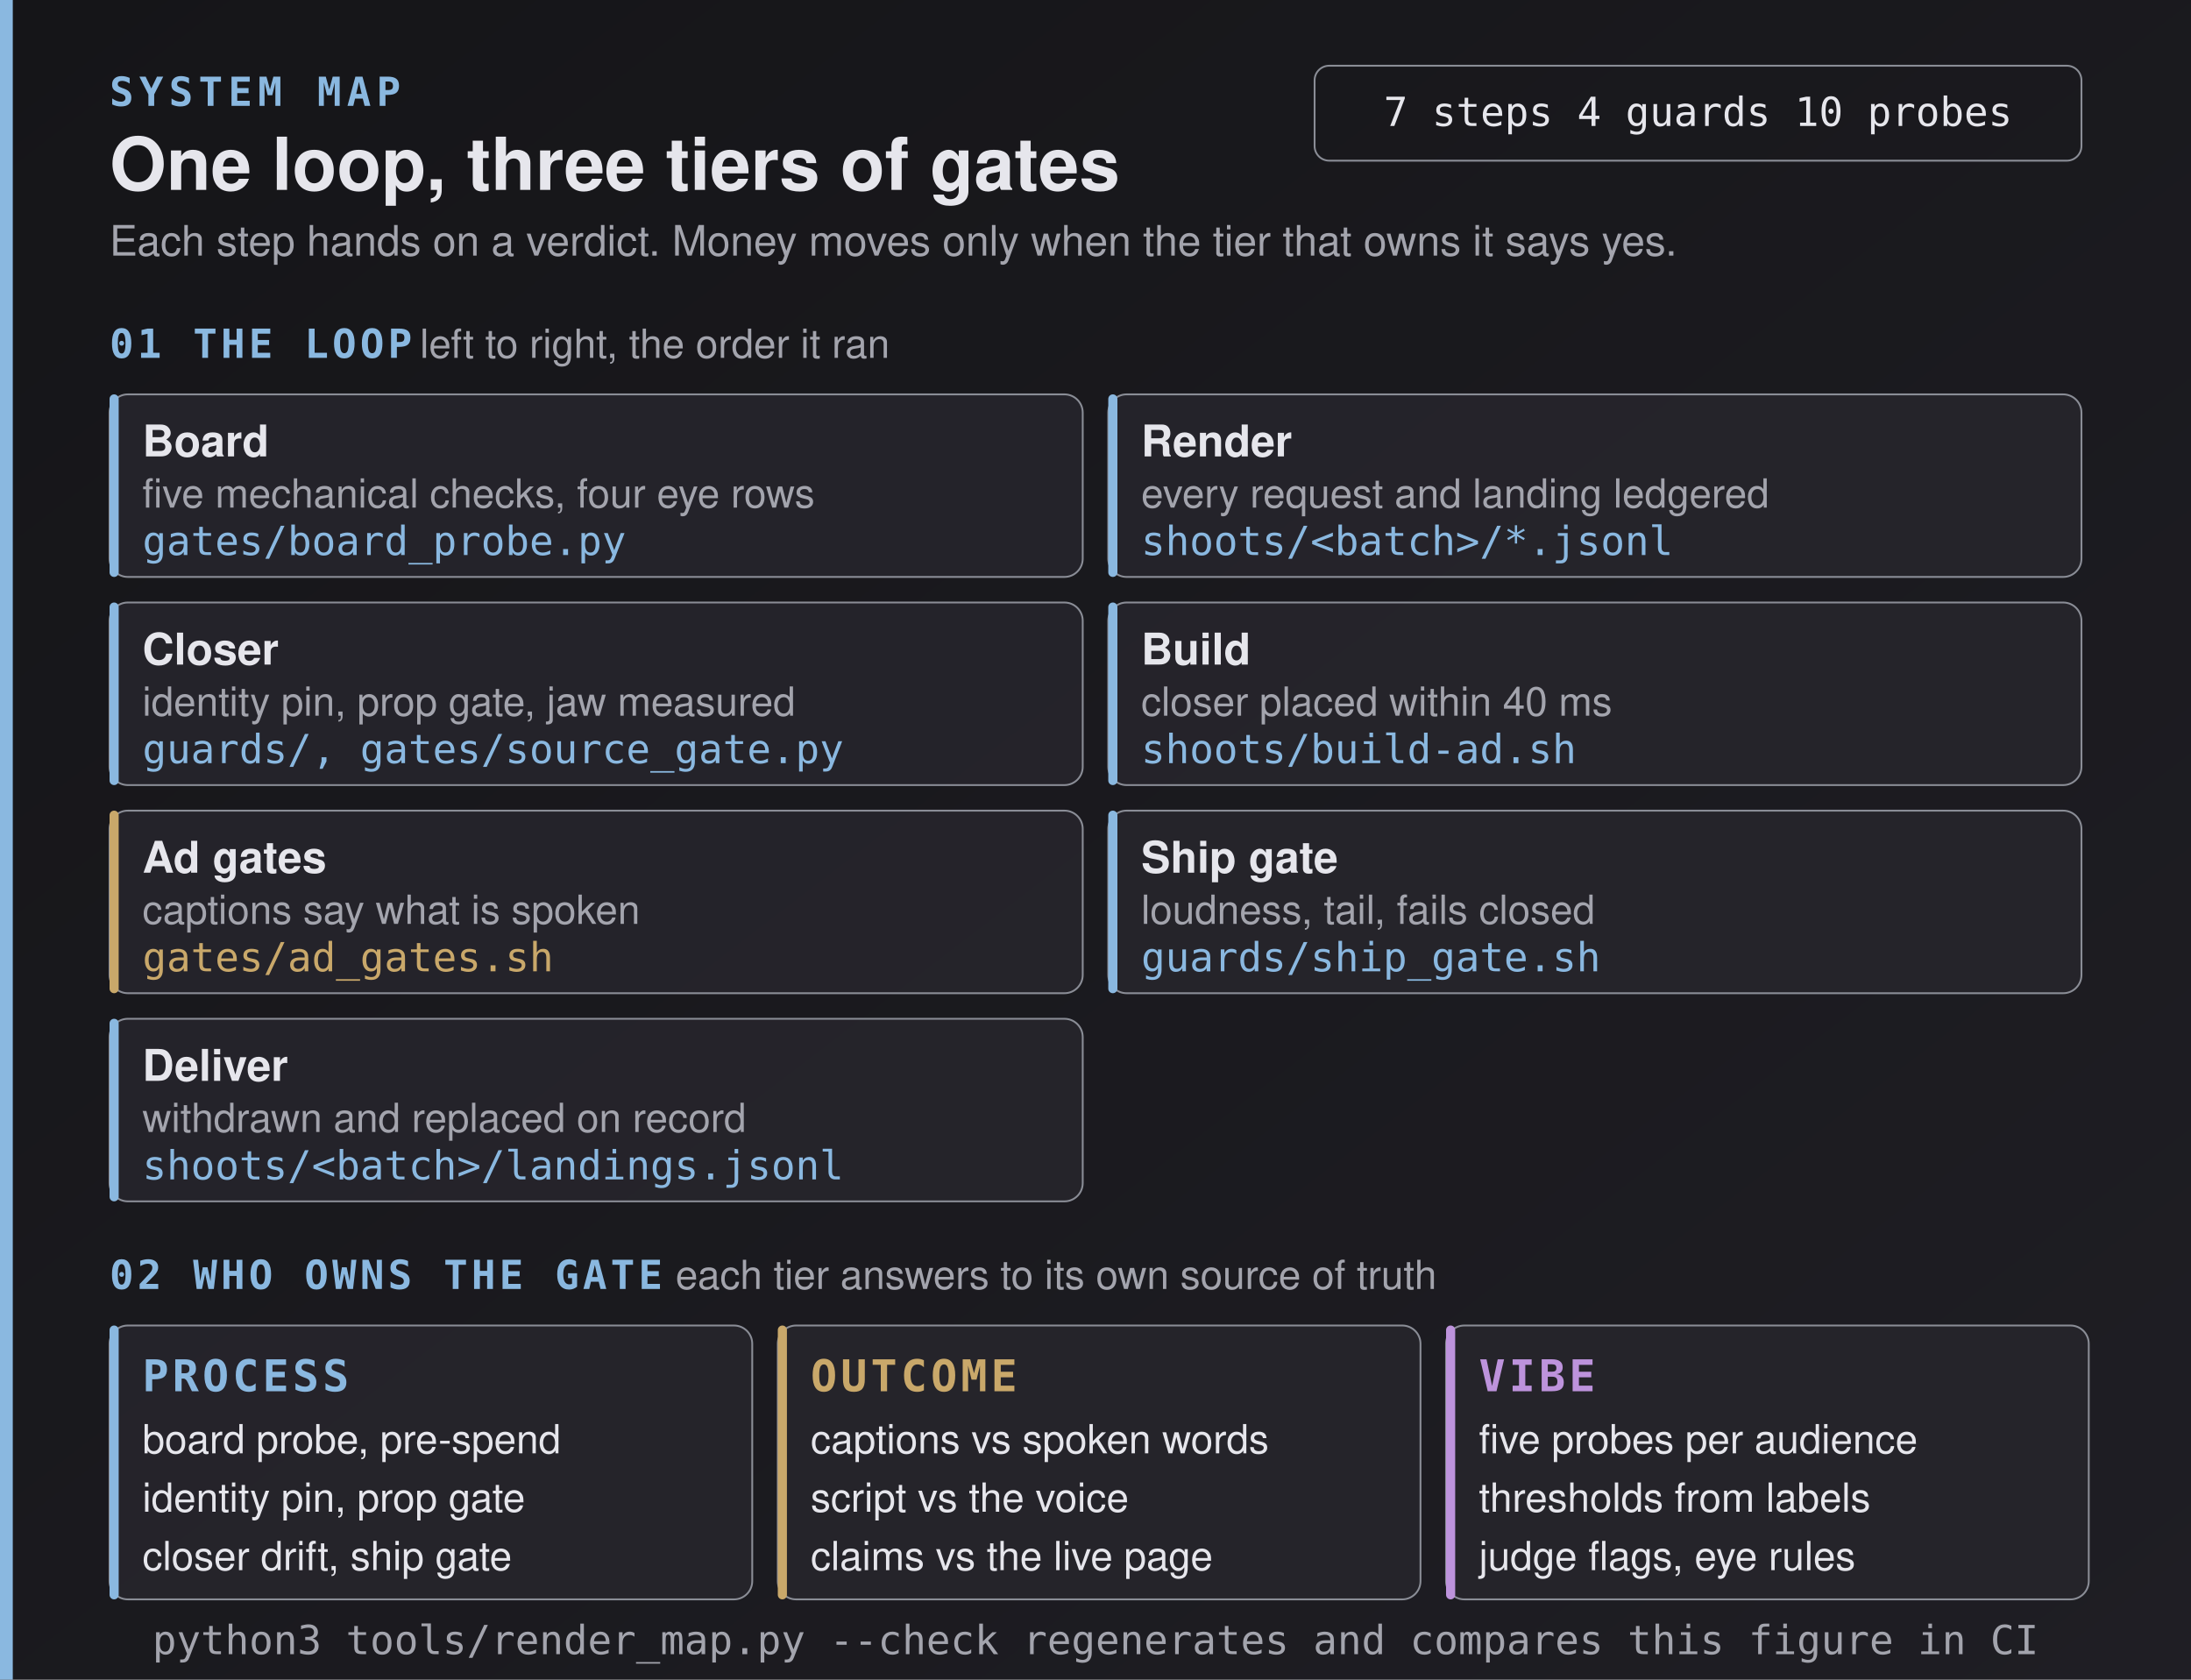
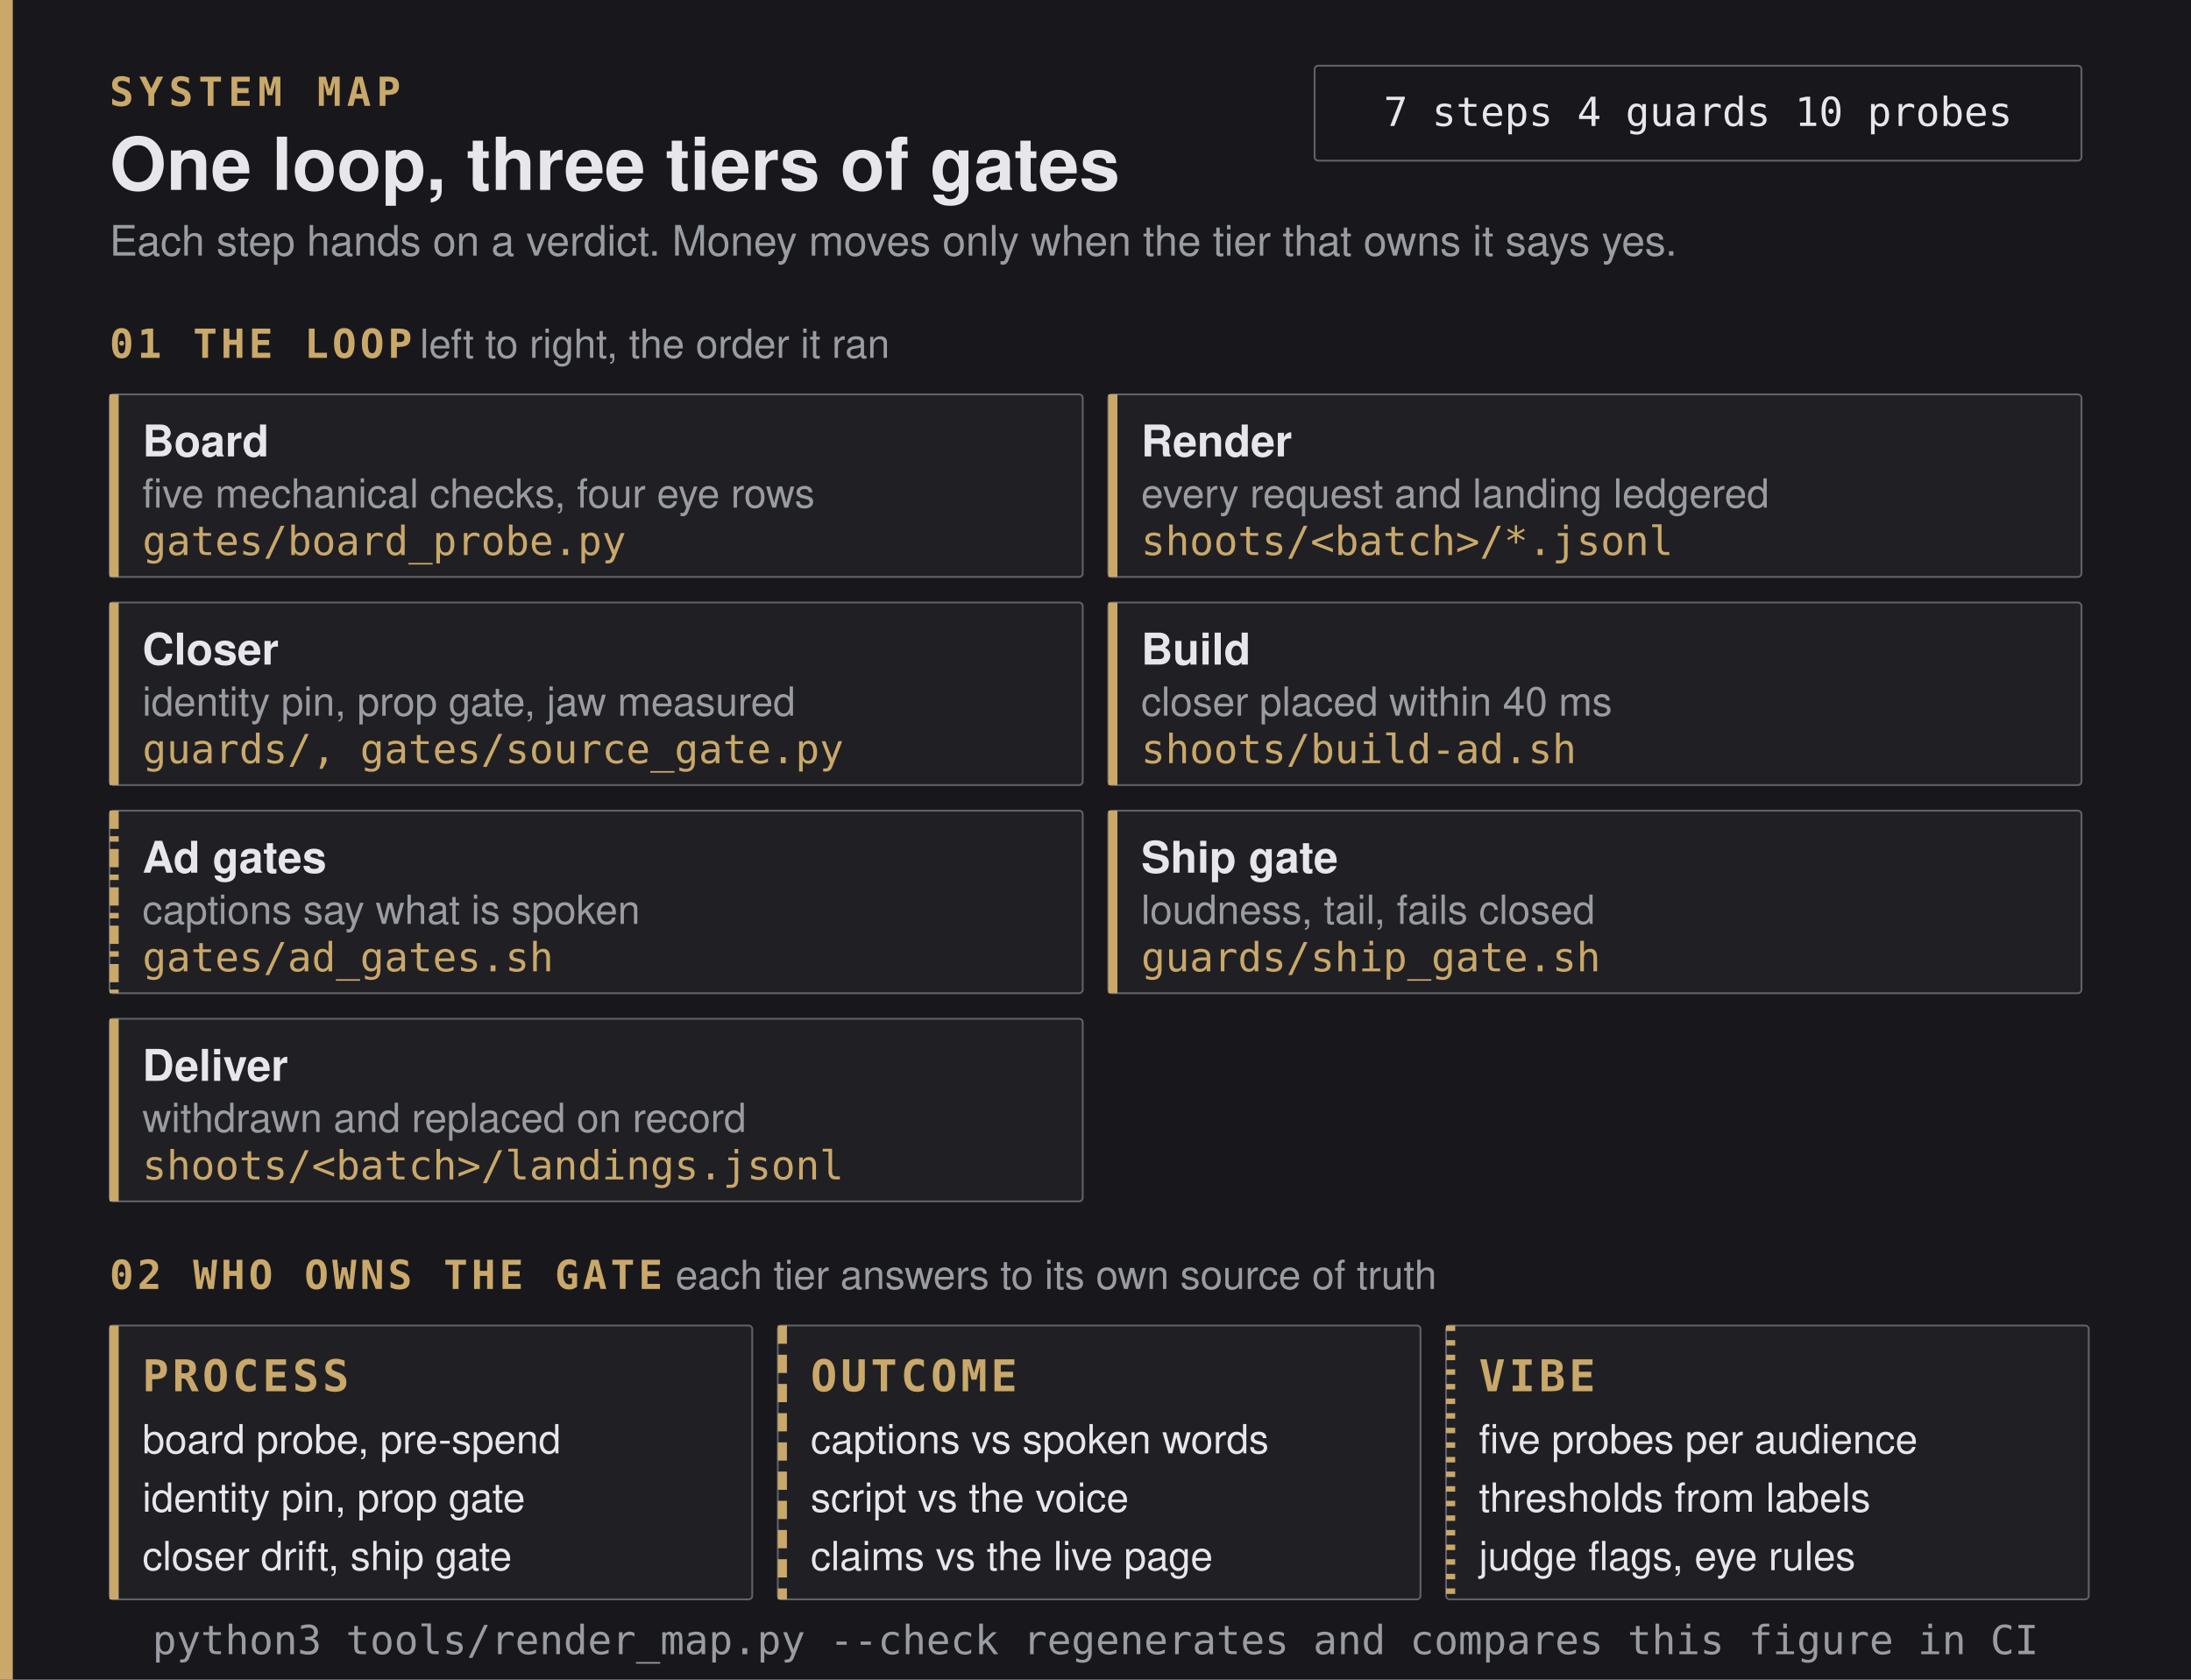
<svg xmlns="http://www.w3.org/2000/svg" width="1200" height="920" viewBox="0 0 1200 920" role="img" aria-label="System map: one loop of seven steps, board, render, closer, build, ad gates, ship gate, deliver, and the three tiers of evals that own the gates at each step.">
  <defs>
    <linearGradient id="bg" x1="0" y1="0" x2="1" y2="1">
-       <stop offset="0%" stop-color="#151518" />
-       <stop offset="100%" stop-color="#1f1e24" />
+       <stop offset="0%" stop-color="#18181c" />
+       <stop offset="100%" stop-color="#18181c" />
    </linearGradient>
  </defs>
  <rect width="1200" height="920" fill="url(#bg)" />
-   <rect x="0" y="0" width="7" height="920" fill="#8ab8e0" />
-   <text x="60" y="58" text-anchor="start" font-family="ui-monospace,SFMono-Regular,Menlo,monospace" font-size="22" font-weight="700" letter-spacing="3" fill="#8ab8e0">SYSTEM MAP</text>
+   <rect x="0" y="0" width="7" height="920" fill="#c9a86a" />
+   <text x="60" y="58" text-anchor="start" font-family="ui-monospace,SFMono-Regular,Menlo,monospace" font-size="22" font-weight="700" letter-spacing="3" fill="#c9a86a">SYSTEM MAP</text>
  <text x="60" y="104" text-anchor="start" font-family="-apple-system,BlinkMacSystemFont,'Segoe UI',Helvetica,Arial,sans-serif" font-size="40" font-weight="700" fill="#e6e6ec">One loop, three tiers of gates</text>
-   <text x="60" y="140" text-anchor="start" font-family="-apple-system,BlinkMacSystemFont,'Segoe UI',Helvetica,Arial,sans-serif" font-size="23" fill="#a3a4ad">Each step hands on a verdict. Money moves only when the tier that owns it says yes.</text>
-   <rect x="720" y="36" width="420" height="52" rx="8" fill="none" stroke="#8a8d96" />
+   <text x="60" y="140" text-anchor="start" font-family="-apple-system,BlinkMacSystemFont,'Segoe UI',Helvetica,Arial,sans-serif" font-size="23" fill="#9a9ca3">Each step hands on a verdict. Money moves only when the tier that owns it says yes.</text>
+   <rect x="720" y="36" width="420" height="52" rx="2" fill="none" stroke="#5f626a" />
  <text x="930" y="69" text-anchor="middle" font-family="ui-monospace,SFMono-Regular,Menlo,monospace" font-size="22" fill="#e6e6ec">7 steps  4 guards  10 probes</text>
-   <text x="60" y="196" text-anchor="start" font-family="ui-monospace,SFMono-Regular,Menlo,monospace" font-size="22" font-weight="700" letter-spacing="2" fill="#8ab8e0">01  THE LOOP</text>
-   <text x="230" y="196" text-anchor="start" font-family="-apple-system,BlinkMacSystemFont,'Segoe UI',Helvetica,Arial,sans-serif" font-size="22" fill="#a3a4ad">left to right, the order it ran</text>
-   <rect x="60" y="216" width="533" height="100" rx="10" fill="#26252c" fill-opacity=".9" stroke="#8a8d96" />
-   <rect x="60" y="216" width="5" height="100" rx="2.5" fill="#8ab8e0" />
+   <text x="60" y="196" text-anchor="start" font-family="ui-monospace,SFMono-Regular,Menlo,monospace" font-size="22" font-weight="700" letter-spacing="2" fill="#c9a86a">01  THE LOOP</text>
+   <text x="230" y="196" text-anchor="start" font-family="-apple-system,BlinkMacSystemFont,'Segoe UI',Helvetica,Arial,sans-serif" font-size="22" fill="#9a9ca3">left to right, the order it ran</text>
+   <rect x="60" y="216" width="533" height="100" rx="2" fill="#202024" fill-opacity="1" stroke="#5f626a" />
+   <line x1="62.5" y1="216" x2="62.5" y2="316" stroke="#c9a86a" stroke-width="5" />
  <text x="78" y="250" text-anchor="start" font-family="-apple-system,BlinkMacSystemFont,'Segoe UI',Helvetica,Arial,sans-serif" font-size="24" font-weight="700" fill="#e6e6ec">Board</text>
-   <text x="78" y="278" text-anchor="start" font-family="-apple-system,BlinkMacSystemFont,'Segoe UI',Helvetica,Arial,sans-serif" font-size="22" fill="#a3a4ad">five mechanical checks, four eye rows</text>
-   <text x="78" y="304" text-anchor="start" font-family="ui-monospace,SFMono-Regular,Menlo,monospace" font-size="22" fill="#8ab8e0">gates/board_probe.py</text>
-   <rect x="607" y="216" width="533" height="100" rx="10" fill="#26252c" fill-opacity=".9" stroke="#8a8d96" />
-   <rect x="607" y="216" width="5" height="100" rx="2.5" fill="#8ab8e0" />
+   <text x="78" y="278" text-anchor="start" font-family="-apple-system,BlinkMacSystemFont,'Segoe UI',Helvetica,Arial,sans-serif" font-size="22" fill="#9a9ca3">five mechanical checks, four eye rows</text>
+   <text x="78" y="304" text-anchor="start" font-family="ui-monospace,SFMono-Regular,Menlo,monospace" font-size="22" fill="#c9a86a">gates/board_probe.py</text>
+   <rect x="607" y="216" width="533" height="100" rx="2" fill="#202024" fill-opacity="1" stroke="#5f626a" />
+   <line x1="609.5" y1="216" x2="609.5" y2="316" stroke="#c9a86a" stroke-width="5" />
  <text x="625" y="250" text-anchor="start" font-family="-apple-system,BlinkMacSystemFont,'Segoe UI',Helvetica,Arial,sans-serif" font-size="24" font-weight="700" fill="#e6e6ec">Render</text>
-   <text x="625" y="278" text-anchor="start" font-family="-apple-system,BlinkMacSystemFont,'Segoe UI',Helvetica,Arial,sans-serif" font-size="22" fill="#a3a4ad">every request and landing ledgered</text>
-   <text x="625" y="304" text-anchor="start" font-family="ui-monospace,SFMono-Regular,Menlo,monospace" font-size="22" fill="#8ab8e0">shoots/&lt;batch&gt;/*.jsonl</text>
-   <rect x="60" y="330" width="533" height="100" rx="10" fill="#26252c" fill-opacity=".9" stroke="#8a8d96" />
-   <rect x="60" y="330" width="5" height="100" rx="2.5" fill="#8ab8e0" />
+   <text x="625" y="278" text-anchor="start" font-family="-apple-system,BlinkMacSystemFont,'Segoe UI',Helvetica,Arial,sans-serif" font-size="22" fill="#9a9ca3">every request and landing ledgered</text>
+   <text x="625" y="304" text-anchor="start" font-family="ui-monospace,SFMono-Regular,Menlo,monospace" font-size="22" fill="#c9a86a">shoots/&lt;batch&gt;/*.jsonl</text>
+   <rect x="60" y="330" width="533" height="100" rx="2" fill="#202024" fill-opacity="1" stroke="#5f626a" />
+   <line x1="62.5" y1="330" x2="62.5" y2="430" stroke="#c9a86a" stroke-width="5" />
  <text x="78" y="364" text-anchor="start" font-family="-apple-system,BlinkMacSystemFont,'Segoe UI',Helvetica,Arial,sans-serif" font-size="24" font-weight="700" fill="#e6e6ec">Closer</text>
-   <text x="78" y="392" text-anchor="start" font-family="-apple-system,BlinkMacSystemFont,'Segoe UI',Helvetica,Arial,sans-serif" font-size="22" fill="#a3a4ad">identity pin, prop gate, jaw measured</text>
-   <text x="78" y="418" text-anchor="start" font-family="ui-monospace,SFMono-Regular,Menlo,monospace" font-size="22" fill="#8ab8e0">guards/, gates/source_gate.py</text>
-   <rect x="607" y="330" width="533" height="100" rx="10" fill="#26252c" fill-opacity=".9" stroke="#8a8d96" />
-   <rect x="607" y="330" width="5" height="100" rx="2.5" fill="#8ab8e0" />
+   <text x="78" y="392" text-anchor="start" font-family="-apple-system,BlinkMacSystemFont,'Segoe UI',Helvetica,Arial,sans-serif" font-size="22" fill="#9a9ca3">identity pin, prop gate, jaw measured</text>
+   <text x="78" y="418" text-anchor="start" font-family="ui-monospace,SFMono-Regular,Menlo,monospace" font-size="22" fill="#c9a86a">guards/, gates/source_gate.py</text>
+   <rect x="607" y="330" width="533" height="100" rx="2" fill="#202024" fill-opacity="1" stroke="#5f626a" />
+   <line x1="609.5" y1="330" x2="609.5" y2="430" stroke="#c9a86a" stroke-width="5" />
  <text x="625" y="364" text-anchor="start" font-family="-apple-system,BlinkMacSystemFont,'Segoe UI',Helvetica,Arial,sans-serif" font-size="24" font-weight="700" fill="#e6e6ec">Build</text>
-   <text x="625" y="392" text-anchor="start" font-family="-apple-system,BlinkMacSystemFont,'Segoe UI',Helvetica,Arial,sans-serif" font-size="22" fill="#a3a4ad">closer placed within 40 ms</text>
-   <text x="625" y="418" text-anchor="start" font-family="ui-monospace,SFMono-Regular,Menlo,monospace" font-size="22" fill="#8ab8e0">shoots/build-ad.sh</text>
-   <rect x="60" y="444" width="533" height="100" rx="10" fill="#26252c" fill-opacity=".9" stroke="#8a8d96" />
-   <rect x="60" y="444" width="5" height="100" rx="2.5" fill="#c9a86a" />
+   <text x="625" y="392" text-anchor="start" font-family="-apple-system,BlinkMacSystemFont,'Segoe UI',Helvetica,Arial,sans-serif" font-size="22" fill="#9a9ca3">closer placed within 40 ms</text>
+   <text x="625" y="418" text-anchor="start" font-family="ui-monospace,SFMono-Regular,Menlo,monospace" font-size="22" fill="#c9a86a">shoots/build-ad.sh</text>
+   <rect x="60" y="444" width="533" height="100" rx="2" fill="#202024" fill-opacity="1" stroke="#5f626a" />
+   <line x1="62.5" y1="444" x2="62.5" y2="544" stroke="#c9a86a" stroke-width="5" stroke-dasharray="10 4 3 4" />
  <text x="78" y="478" text-anchor="start" font-family="-apple-system,BlinkMacSystemFont,'Segoe UI',Helvetica,Arial,sans-serif" font-size="24" font-weight="700" fill="#e6e6ec">Ad gates</text>
-   <text x="78" y="506" text-anchor="start" font-family="-apple-system,BlinkMacSystemFont,'Segoe UI',Helvetica,Arial,sans-serif" font-size="22" fill="#a3a4ad">captions say what is spoken</text>
+   <text x="78" y="506" text-anchor="start" font-family="-apple-system,BlinkMacSystemFont,'Segoe UI',Helvetica,Arial,sans-serif" font-size="22" fill="#9a9ca3">captions say what is spoken</text>
  <text x="78" y="532" text-anchor="start" font-family="ui-monospace,SFMono-Regular,Menlo,monospace" font-size="22" fill="#c9a86a">gates/ad_gates.sh</text>
-   <rect x="607" y="444" width="533" height="100" rx="10" fill="#26252c" fill-opacity=".9" stroke="#8a8d96" />
-   <rect x="607" y="444" width="5" height="100" rx="2.5" fill="#8ab8e0" />
+   <rect x="607" y="444" width="533" height="100" rx="2" fill="#202024" fill-opacity="1" stroke="#5f626a" />
+   <line x1="609.5" y1="444" x2="609.5" y2="544" stroke="#c9a86a" stroke-width="5" />
  <text x="625" y="478" text-anchor="start" font-family="-apple-system,BlinkMacSystemFont,'Segoe UI',Helvetica,Arial,sans-serif" font-size="24" font-weight="700" fill="#e6e6ec">Ship gate</text>
-   <text x="625" y="506" text-anchor="start" font-family="-apple-system,BlinkMacSystemFont,'Segoe UI',Helvetica,Arial,sans-serif" font-size="22" fill="#a3a4ad">loudness, tail, fails closed</text>
-   <text x="625" y="532" text-anchor="start" font-family="ui-monospace,SFMono-Regular,Menlo,monospace" font-size="22" fill="#8ab8e0">guards/ship_gate.sh</text>
-   <rect x="60" y="558" width="533" height="100" rx="10" fill="#26252c" fill-opacity=".9" stroke="#8a8d96" />
-   <rect x="60" y="558" width="5" height="100" rx="2.5" fill="#8ab8e0" />
+   <text x="625" y="506" text-anchor="start" font-family="-apple-system,BlinkMacSystemFont,'Segoe UI',Helvetica,Arial,sans-serif" font-size="22" fill="#9a9ca3">loudness, tail, fails closed</text>
+   <text x="625" y="532" text-anchor="start" font-family="ui-monospace,SFMono-Regular,Menlo,monospace" font-size="22" fill="#c9a86a">guards/ship_gate.sh</text>
+   <rect x="60" y="558" width="533" height="100" rx="2" fill="#202024" fill-opacity="1" stroke="#5f626a" />
+   <line x1="62.5" y1="558" x2="62.5" y2="658" stroke="#c9a86a" stroke-width="5" />
  <text x="78" y="592" text-anchor="start" font-family="-apple-system,BlinkMacSystemFont,'Segoe UI',Helvetica,Arial,sans-serif" font-size="24" font-weight="700" fill="#e6e6ec">Deliver</text>
-   <text x="78" y="620" text-anchor="start" font-family="-apple-system,BlinkMacSystemFont,'Segoe UI',Helvetica,Arial,sans-serif" font-size="22" fill="#a3a4ad">withdrawn and replaced on record</text>
-   <text x="78" y="646" text-anchor="start" font-family="ui-monospace,SFMono-Regular,Menlo,monospace" font-size="22" fill="#8ab8e0">shoots/&lt;batch&gt;/landings.jsonl</text>
-   <text x="60" y="706" text-anchor="start" font-family="ui-monospace,SFMono-Regular,Menlo,monospace" font-size="22" font-weight="700" letter-spacing="2" fill="#8ab8e0">02  WHO OWNS THE GATE</text>
-   <text x="370" y="706" text-anchor="start" font-family="-apple-system,BlinkMacSystemFont,'Segoe UI',Helvetica,Arial,sans-serif" font-size="22" fill="#a3a4ad">each tier answers to its own source of truth</text>
-   <rect x="60" y="726" width="352" height="150" rx="10" fill="#26252c" fill-opacity=".9" stroke="#8a8d96" />
-   <rect x="60" y="726" width="5" height="150" rx="2.5" fill="#8ab8e0" />
-   <text x="78" y="762" text-anchor="start" font-family="ui-monospace,SFMono-Regular,Menlo,monospace" font-size="24" font-weight="700" letter-spacing="2" fill="#8ab8e0">PROCESS</text>
+   <text x="78" y="620" text-anchor="start" font-family="-apple-system,BlinkMacSystemFont,'Segoe UI',Helvetica,Arial,sans-serif" font-size="22" fill="#9a9ca3">withdrawn and replaced on record</text>
+   <text x="78" y="646" text-anchor="start" font-family="ui-monospace,SFMono-Regular,Menlo,monospace" font-size="22" fill="#c9a86a">shoots/&lt;batch&gt;/landings.jsonl</text>
+   <text x="60" y="706" text-anchor="start" font-family="ui-monospace,SFMono-Regular,Menlo,monospace" font-size="22" font-weight="700" letter-spacing="2" fill="#c9a86a">02  WHO OWNS THE GATE</text>
+   <text x="370" y="706" text-anchor="start" font-family="-apple-system,BlinkMacSystemFont,'Segoe UI',Helvetica,Arial,sans-serif" font-size="22" fill="#9a9ca3">each tier answers to its own source of truth</text>
+   <rect x="60" y="726" width="352" height="150" rx="2" fill="#202024" fill-opacity="1" stroke="#5f626a" />
+   <line x1="62.5" y1="726" x2="62.5" y2="876" stroke="#c9a86a" stroke-width="5" />
+   <text x="78" y="762" text-anchor="start" font-family="ui-monospace,SFMono-Regular,Menlo,monospace" font-size="24" font-weight="700" letter-spacing="2" fill="#c9a86a">PROCESS</text>
  <text x="78" y="796" text-anchor="start" font-family="-apple-system,BlinkMacSystemFont,'Segoe UI',Helvetica,Arial,sans-serif" font-size="22" fill="#e6e6ec">board probe, pre-spend</text>
  <text x="78" y="828" text-anchor="start" font-family="-apple-system,BlinkMacSystemFont,'Segoe UI',Helvetica,Arial,sans-serif" font-size="22" fill="#e6e6ec">identity pin, prop gate</text>
  <text x="78" y="860" text-anchor="start" font-family="-apple-system,BlinkMacSystemFont,'Segoe UI',Helvetica,Arial,sans-serif" font-size="22" fill="#e6e6ec">closer drift, ship gate</text>
-   <rect x="426" y="726" width="352" height="150" rx="10" fill="#26252c" fill-opacity=".9" stroke="#8a8d96" />
-   <rect x="426" y="726" width="5" height="150" rx="2.5" fill="#c9a86a" />
+   <rect x="426" y="726" width="352" height="150" rx="2" fill="#202024" fill-opacity="1" stroke="#5f626a" />
+   <line x1="428.5" y1="726" x2="428.5" y2="876" stroke="#c9a86a" stroke-width="5" stroke-dasharray="10 6" />
  <text x="444" y="762" text-anchor="start" font-family="ui-monospace,SFMono-Regular,Menlo,monospace" font-size="24" font-weight="700" letter-spacing="2" fill="#c9a86a">OUTCOME</text>
  <text x="444" y="796" text-anchor="start" font-family="-apple-system,BlinkMacSystemFont,'Segoe UI',Helvetica,Arial,sans-serif" font-size="22" fill="#e6e6ec">captions vs spoken words</text>
  <text x="444" y="828" text-anchor="start" font-family="-apple-system,BlinkMacSystemFont,'Segoe UI',Helvetica,Arial,sans-serif" font-size="22" fill="#e6e6ec">script vs the voice</text>
  <text x="444" y="860" text-anchor="start" font-family="-apple-system,BlinkMacSystemFont,'Segoe UI',Helvetica,Arial,sans-serif" font-size="22" fill="#e6e6ec">claims vs the live page</text>
-   <rect x="792" y="726" width="352" height="150" rx="10" fill="#26252c" fill-opacity=".9" stroke="#8a8d96" />
-   <rect x="792" y="726" width="5" height="150" rx="2.5" fill="#bd93dc" />
-   <text x="810" y="762" text-anchor="start" font-family="ui-monospace,SFMono-Regular,Menlo,monospace" font-size="24" font-weight="700" letter-spacing="2" fill="#bd93dc">VIBE</text>
+   <rect x="792" y="726" width="352" height="150" rx="2" fill="#202024" fill-opacity="1" stroke="#5f626a" />
+   <line x1="794.5" y1="726" x2="794.5" y2="876" stroke="#c9a86a" stroke-width="5" stroke-dasharray="3 5" />
+   <text x="810" y="762" text-anchor="start" font-family="ui-monospace,SFMono-Regular,Menlo,monospace" font-size="24" font-weight="700" letter-spacing="2" fill="#c9a86a">VIBE</text>
  <text x="810" y="796" text-anchor="start" font-family="-apple-system,BlinkMacSystemFont,'Segoe UI',Helvetica,Arial,sans-serif" font-size="22" fill="#e6e6ec">five probes per audience</text>
  <text x="810" y="828" text-anchor="start" font-family="-apple-system,BlinkMacSystemFont,'Segoe UI',Helvetica,Arial,sans-serif" font-size="22" fill="#e6e6ec">thresholds from labels</text>
  <text x="810" y="860" text-anchor="start" font-family="-apple-system,BlinkMacSystemFont,'Segoe UI',Helvetica,Arial,sans-serif" font-size="22" fill="#e6e6ec">judge flags, eye rules</text>
-   <text x="600.0" y="906" text-anchor="middle" font-family="ui-monospace,SFMono-Regular,Menlo,monospace" font-size="22" fill="#a3a4ad">python3 tools/render_map.py --check   regenerates and compares this figure in CI</text>
+   <text x="600.0" y="906" text-anchor="middle" font-family="ui-monospace,SFMono-Regular,Menlo,monospace" font-size="22" fill="#9a9ca3">python3 tools/render_map.py --check   regenerates and compares this figure in CI</text>
</svg>
